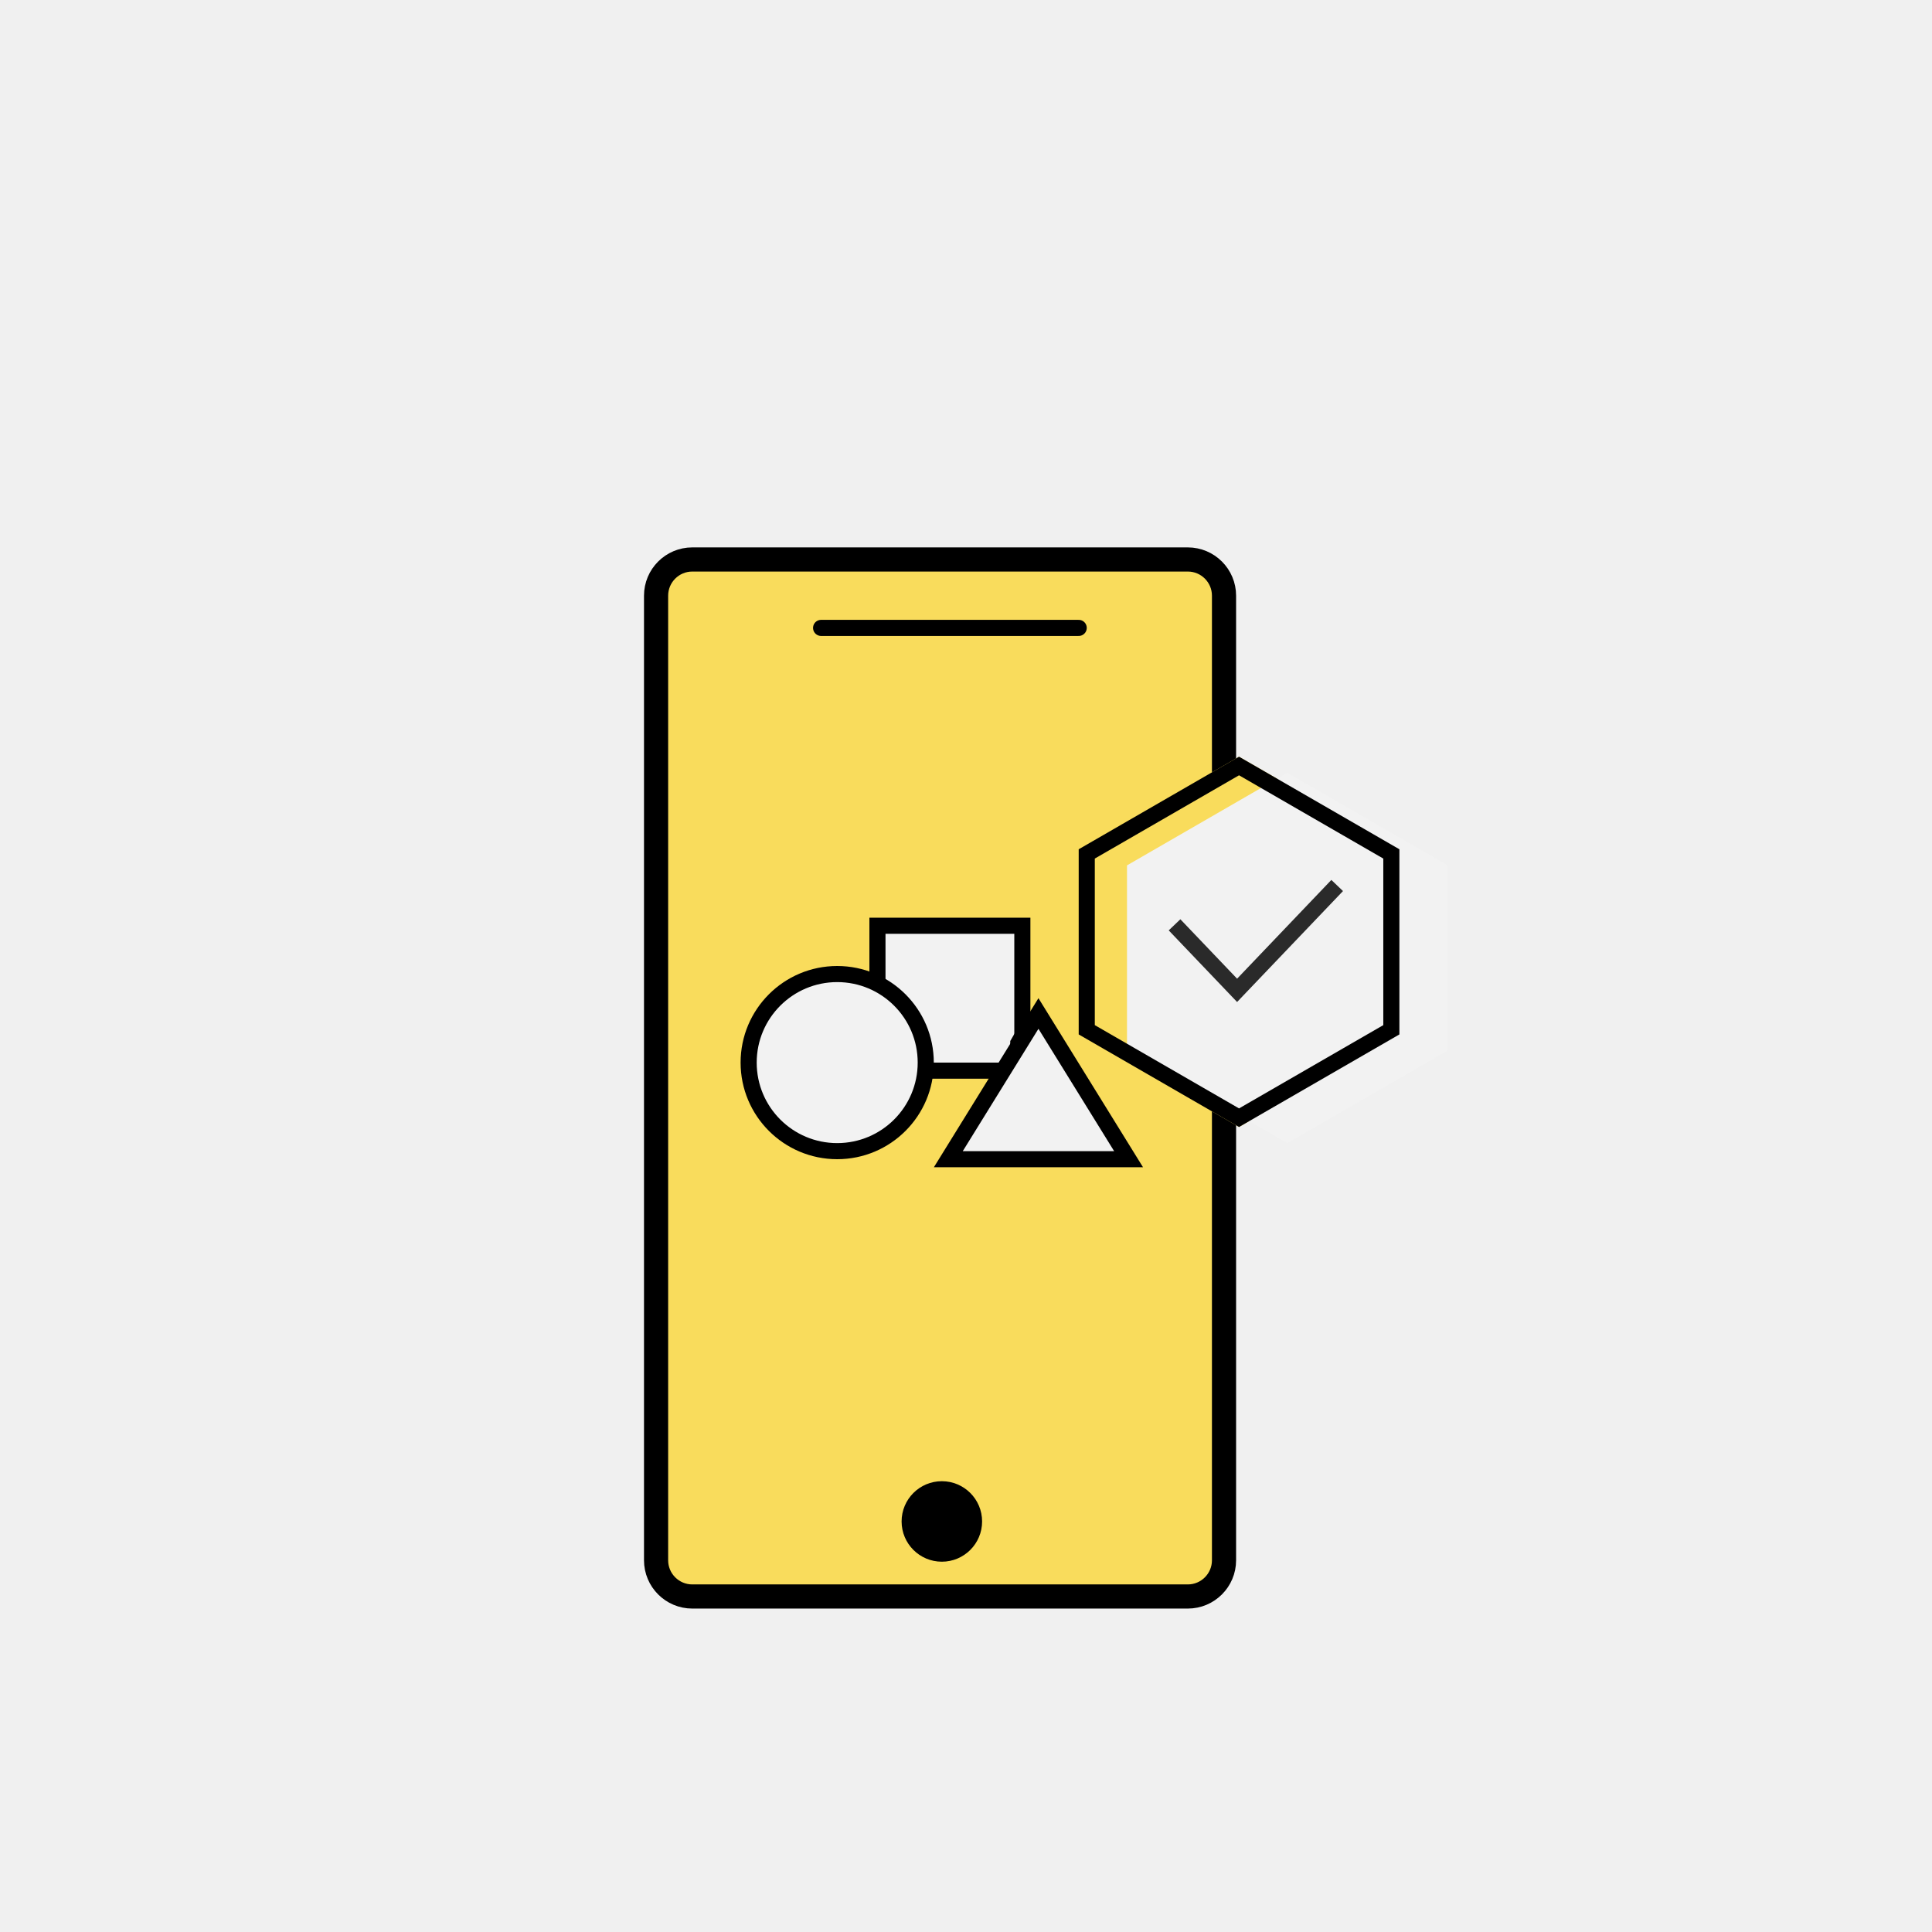
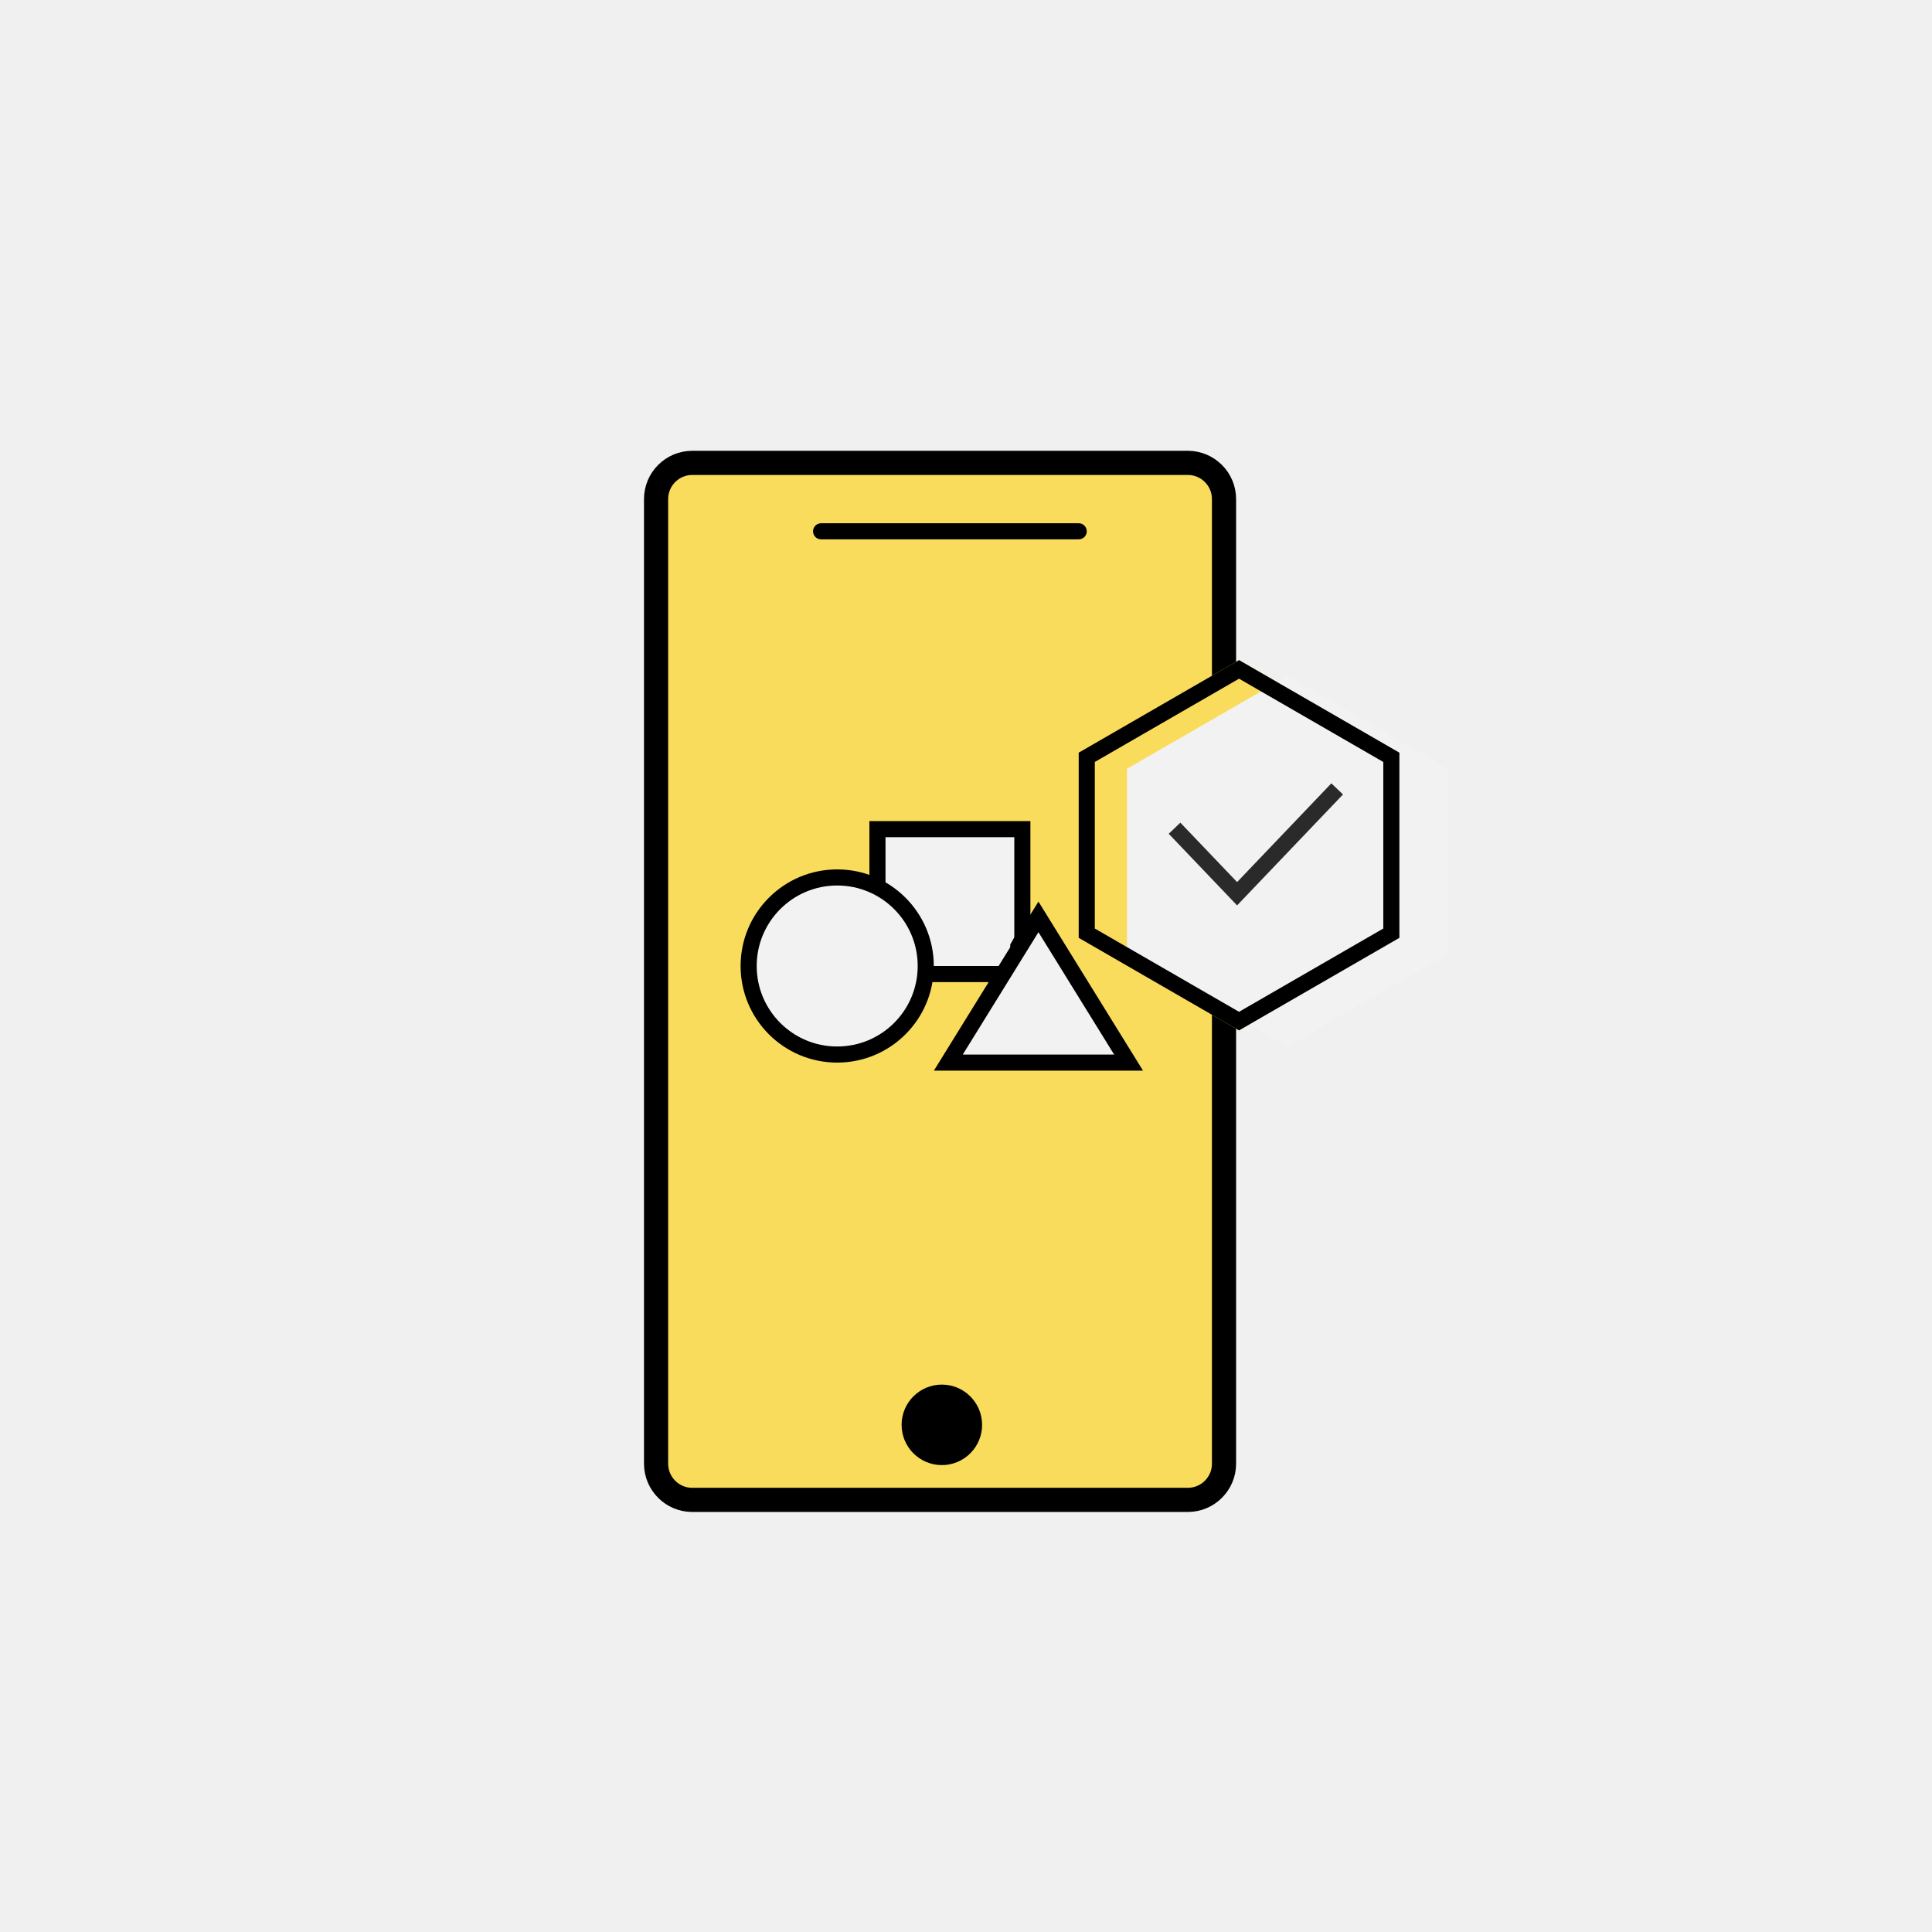
<svg xmlns="http://www.w3.org/2000/svg" width="120" height="120" viewBox="0 0 120 120" fill="none">
-   <rect x="40.75" y="34.75" width="35.276" height="64.411" rx="2.25" fill="#F9DC5C" stroke="black" stroke-width="1.5" />
-   <circle cx="58.5" cy="94.5" r="2.5" fill="black" />
-   <path d="M51 39H67" stroke="black" stroke-linecap="round" />
-   <rect x="54.5" y="57.5" width="9" height="9" fill="#F2F2F2" stroke="black" />
-   <path fill-rule="evenodd" clip-rule="evenodd" d="M63.748 67.2V67.901V68.901H62.771L63.748 67.2ZM63.728 65.226L63.076 64.09L62.748 64.662V66.934L63.728 65.226ZM62.192 67.901L61.618 68.901H60.313L60.887 67.901H62.192Z" fill="black" />
-   <circle cx="52" cy="66" r="5.5" fill="#F2F2F2" stroke="black" />
-   <path d="M63.5 66L66.531 69.75H60.469L63.5 66Z" fill="#C0D0D9" />
-   <path d="M58.902 72L64.5 62.95L70.098 72H58.902Z" fill="#F2F2F2" stroke="black" />
-   <path d="M76.959 47L86.919 52.75V64.25L76.959 70L67 64.25V52.75L76.959 47Z" fill="#F9DC5C" />
-   <path d="M79.959 48L89.919 53.75V65.25L79.959 71L70 65.25V53.75L79.959 48Z" fill="#F2F2F2" />
-   <path d="M72.953 57.442L76.838 61.512L83.054 55" stroke="#2A2A2A" />
+   <rect x="40.75" y="28.75" width="35.276" height="64.411" rx="2.25" fill="#F9DC5C" stroke="black" stroke-width="1.5" />
+   <circle cx="58.5" cy="88.5" r="2.5" fill="black" />
+   <path d="M51 33H67" stroke="black" stroke-linecap="round" />
+   <rect x="54.5" y="51.5" width="9" height="9" fill="#F2F2F2" stroke="black" />
+   <path fill-rule="evenodd" clip-rule="evenodd" d="M63.748 61.2V61.901V62.901H62.771L63.748 61.2ZM63.728 59.226L63.076 58.09L62.748 58.662V60.934L63.728 59.226ZM62.192 61.901L61.618 62.901H60.313L60.887 61.901H62.192Z" fill="black" />
+   <circle cx="52" cy="60" r="5.5" fill="#F2F2F2" stroke="black" />
+   <path d="M63.5 60L66.531 63.75H60.469L63.5 60Z" fill="#C0D0D9" />
+   <path d="M58.902 66L64.5 56.95L70.098 66H58.902Z" fill="#F2F2F2" stroke="black" />
+   <path d="M76.959 41L86.919 46.75V58.25L76.959 64L67 58.25V46.75L76.959 41Z" fill="#F9DC5C" />
+   <path d="M79.959 42L89.919 47.75V59.25L79.959 65L70 59.25V47.75L79.959 42Z" fill="#F2F2F2" />
+   <path d="M72.953 51.442L76.838 55.512L83.054 49" stroke="#2A2A2A" />
  <mask id="path-12-inside-1" fill="white">
-     <path d="M76.959 47L86.919 52.75V64.25L76.959 70L67 64.25V52.75L76.959 47Z" />
+     <path d="M76.959 41L86.919 46.75V58.25L76.959 64L67 58.25V46.75L76.959 41Z" />
  </mask>
-   <path d="M76.959 47L77.459 46.134L76.959 45.845L76.459 46.134L76.959 47ZM86.919 52.75H87.919V52.173L87.419 51.884L86.919 52.75ZM86.919 64.25L87.419 65.116L87.919 64.827V64.25H86.919ZM76.959 70L76.459 70.866L76.959 71.155L77.459 70.866L76.959 70ZM67 64.25H66V64.827L66.5 65.116L67 64.25ZM67 52.75L66.5 51.884L66 52.173V52.75H67ZM76.459 47.866L86.419 53.616L87.419 51.884L77.459 46.134L76.459 47.866ZM85.919 52.75V64.25H87.919V52.75H85.919ZM86.419 63.384L76.459 69.134L77.459 70.866L87.419 65.116L86.419 63.384ZM77.459 69.134L67.5 63.384L66.5 65.116L76.459 70.866L77.459 69.134ZM68 64.25V52.75H66V64.25H68ZM67.5 53.616L77.459 47.866L76.459 46.134L66.5 51.884L67.5 53.616Z" fill="black" mask="url(#path-12-inside-1)" />
+   <path d="M76.959 41L77.459 40.134L76.959 39.845L76.459 40.134L76.959 41ZM86.919 46.75H87.919V46.173L87.419 45.884L86.919 46.75ZM86.919 58.25L87.419 59.116L87.919 58.827V58.25H86.919ZM76.959 64L76.459 64.866L76.959 65.155L77.459 64.866L76.959 64ZM67 58.25H66V58.827L66.5 59.116L67 58.25ZM67 46.75L66.5 45.884L66 46.173V46.75H67ZM76.459 41.866L86.419 47.616L87.419 45.884L77.459 40.134L76.459 41.866ZM85.919 46.75V58.25H87.919V46.75H85.919ZM86.419 57.384L76.459 63.134L77.459 64.866L87.419 59.116L86.419 57.384ZM77.459 63.134L67.5 57.384L66.5 59.116L76.459 64.866L77.459 63.134ZM68 58.25V46.75H66V58.25H68ZM67.5 47.616L77.459 41.866L76.459 40.134L66.5 45.884L67.5 47.616Z" fill="black" mask="url(#path-12-inside-1)" />
</svg>
